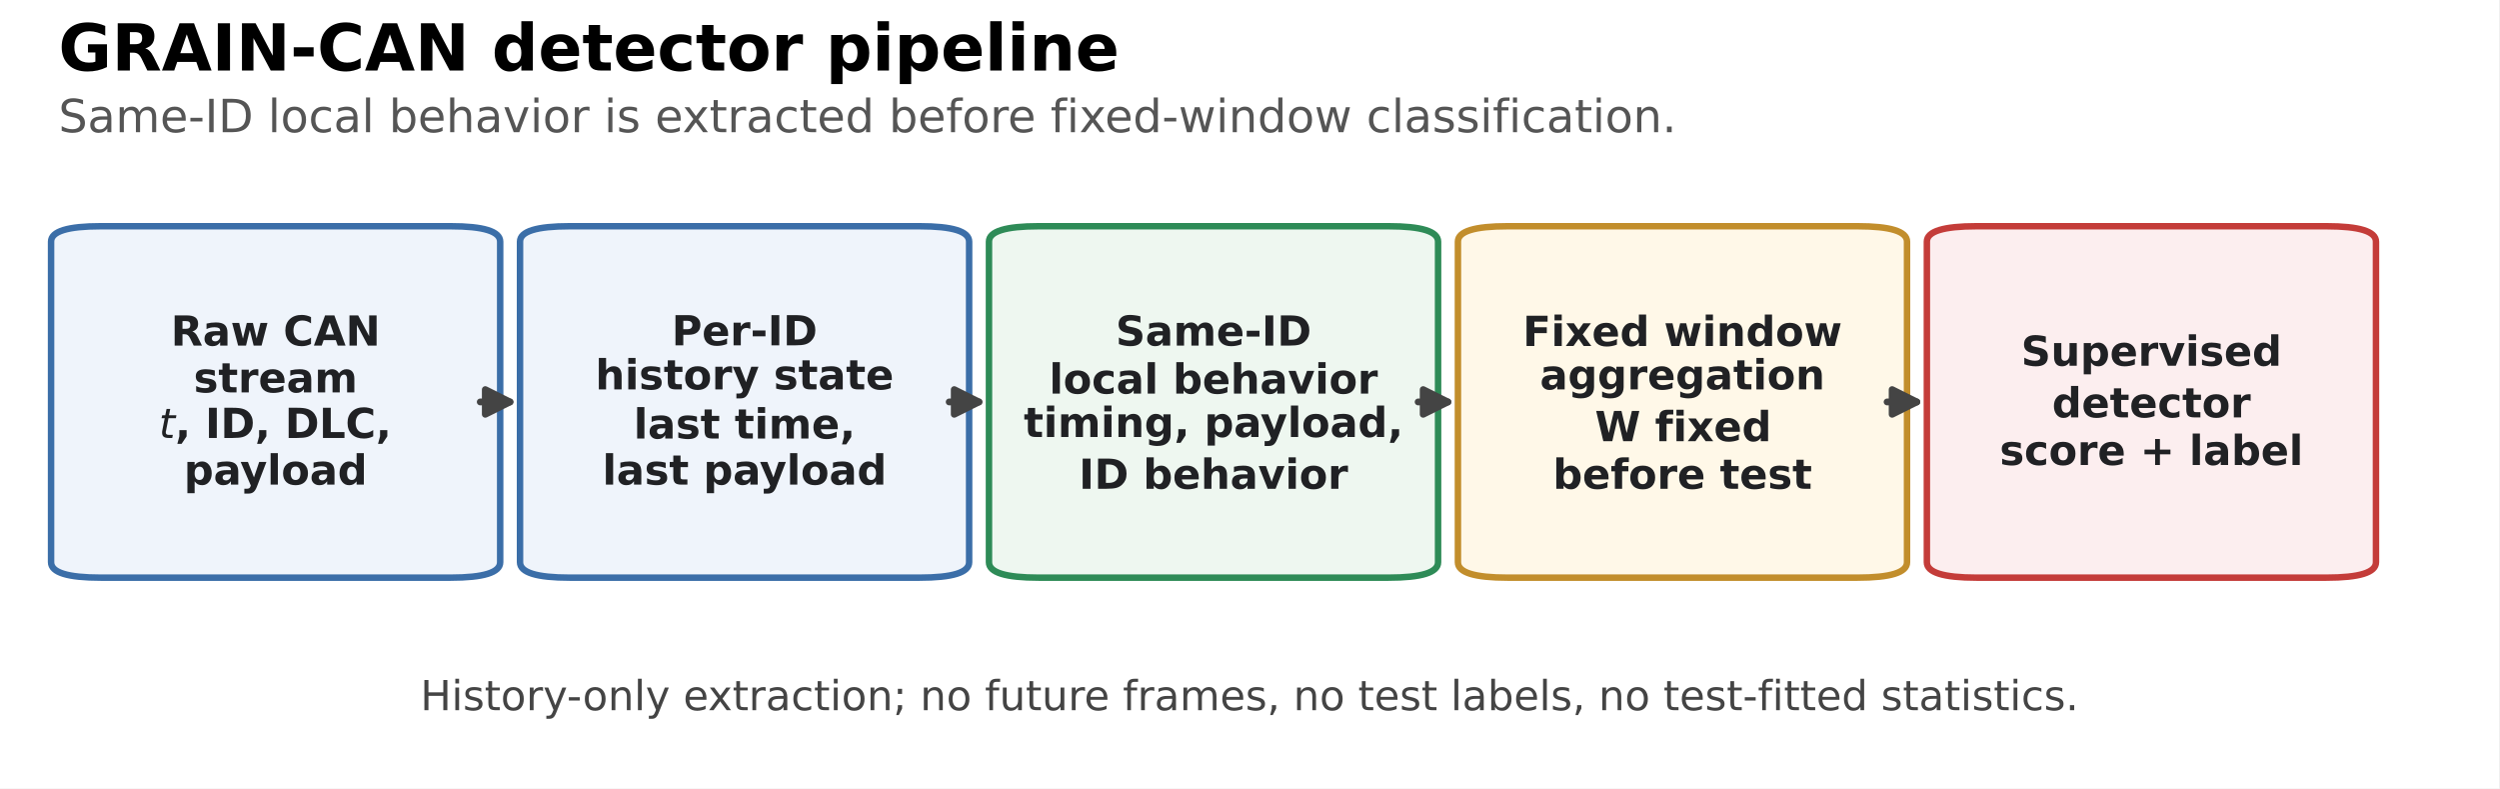
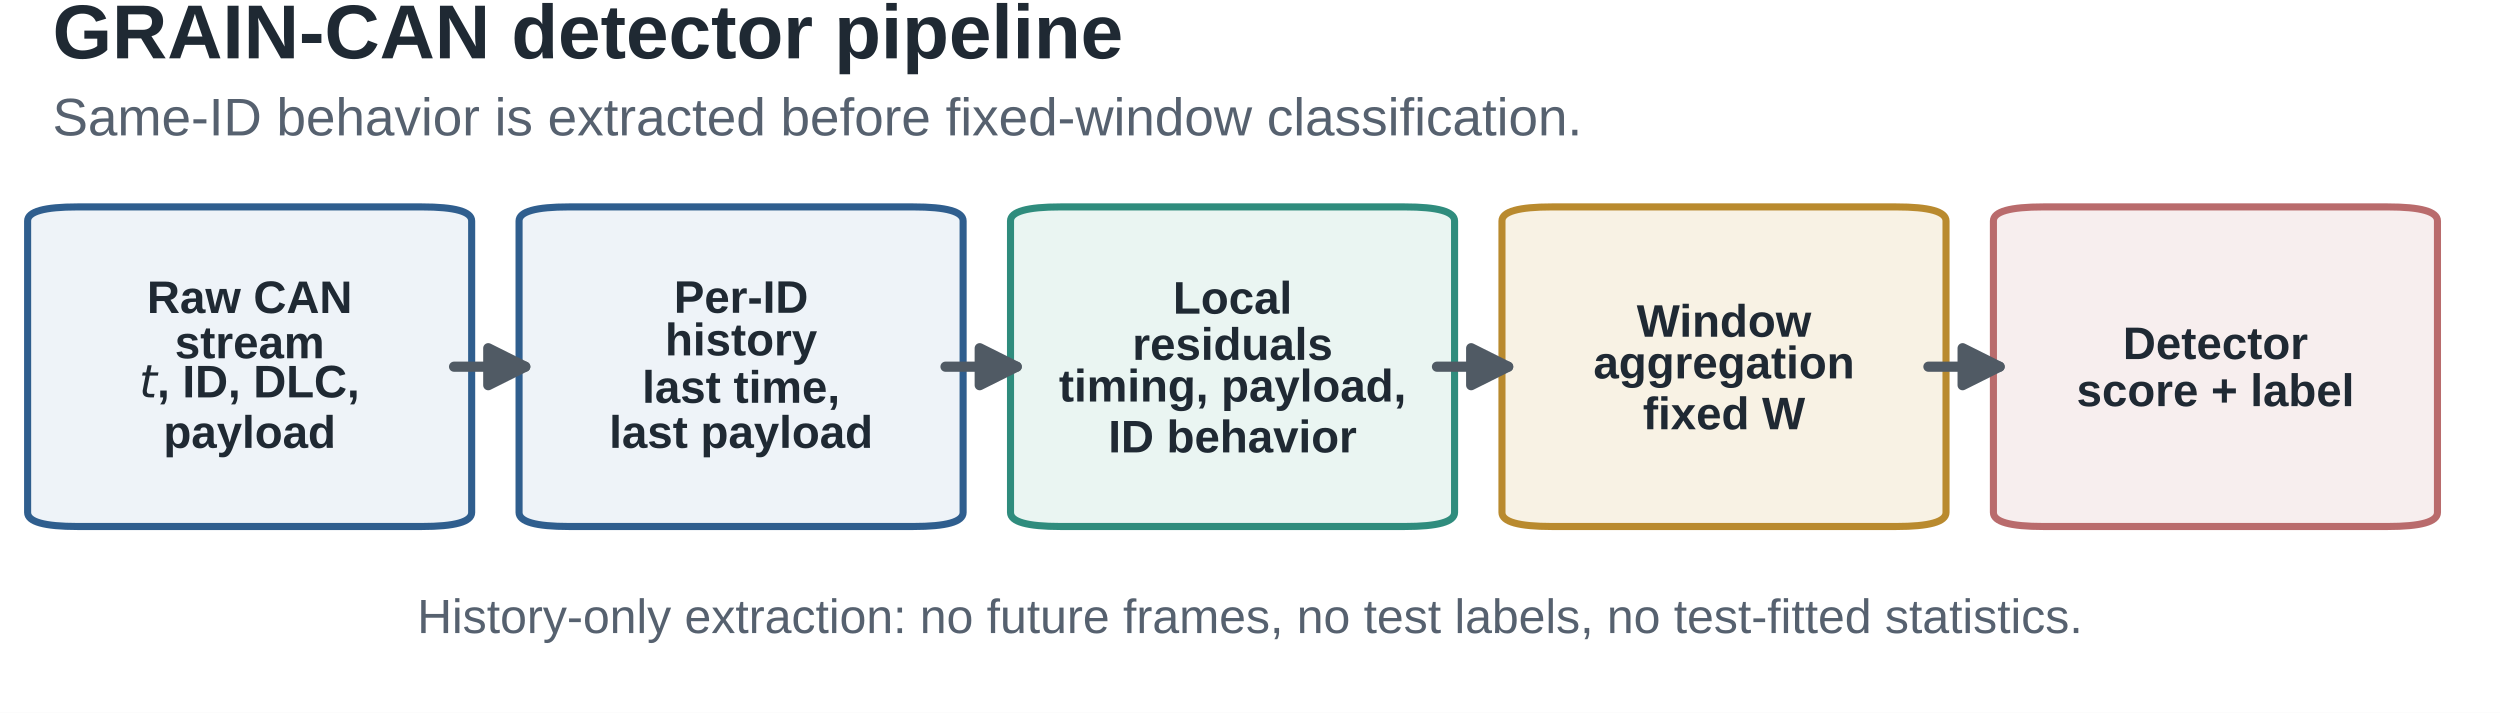
- <svg xmlns="http://www.w3.org/2000/svg" width="404.64pt" height="127.62pt" viewBox="0 0 404.64 127.62" version="1.1">
+ <svg xmlns="http://www.w3.org/2000/svg" width="405.414pt" height="115.588pt" viewBox="0 0 405.414 115.588" version="1.1">
  <defs>
    <style type="text/css">*{stroke-linejoin: round; stroke-linecap: butt}</style>
  </defs>
  <g id="figure_1">
    <g id="patch_1">
-       <path d="M 0 127.62  L 404.64 127.62  L 404.64 0  L 0 0  z " style="fill: #ffffff" />
+       <path d="M 0 115.588  L 405.414 115.588  L 405.414 -0  L 0 -0  z " style="fill: #ffffff" />
    </g>
    <g id="axes_1">
      <g id="patch_2">
-         <path d="M 16.305 93.498  L 72.953 93.498  Q 80.988 93.498 80.988 91.003  L 80.988 39.111  Q 80.988 36.617 72.953 36.617  L 16.305 36.617  Q 8.27 36.617 8.27 39.111  L 8.27 91.003  Q 8.27 93.498 16.305 93.498  z " clip-path="url(#p9f63f83781)" style="fill: #eff4fb; stroke: #3b6ea8; stroke-width: 1.05; stroke-linejoin: miter" />
+         <path d="M 12.569 85.379  L 68.396 85.379  Q 76.487 85.379 76.487 83.106  L 76.487 35.827  Q 76.487 33.554 68.396 33.554  L 12.569 33.554  Q 4.478 33.554 4.478 35.827  L 4.478 83.106  Q 4.478 85.379 12.569 85.379  z " clip-path="url(#pc13660012f)" style="fill: #eef3f8; stroke: #2f5e8e; stroke-width: 1.15; stroke-linejoin: miter" />
      </g>
      <g id="patch_3">
-         <path d="M 92.238 93.498  L 148.886 93.498  Q 156.921 93.498 156.921 91.003  L 156.921 39.111  Q 156.921 36.617 148.886 36.617  L 92.238 36.617  Q 84.203 36.617 84.203 39.111  L 84.203 91.003  Q 84.203 93.498 92.238 93.498  z " clip-path="url(#p9f63f83781)" style="fill: #eff4fb; stroke: #3b6ea8; stroke-width: 1.05; stroke-linejoin: miter" />
+         <path d="M 92.265 85.379  L 148.093 85.379  Q 156.184 85.379 156.184 83.106  L 156.184 35.827  Q 156.184 33.554 148.093 33.554  L 92.265 33.554  Q 84.174 33.554 84.174 35.827  L 84.174 83.106  Q 84.174 85.379 92.265 85.379  z " clip-path="url(#pc13660012f)" style="fill: #eef3f8; stroke: #2f5e8e; stroke-width: 1.15; stroke-linejoin: miter" />
      </g>
      <g id="patch_4">
-         <path d="M 168.17 93.498  L 224.819 93.498  Q 232.854 93.498 232.854 91.003  L 232.854 39.111  Q 232.854 36.617 224.819 36.617  L 168.17 36.617  Q 160.135 36.617 160.135 39.111  L 160.135 91.003  Q 160.135 93.498 168.17 93.498  z " clip-path="url(#p9f63f83781)" style="fill: #eef7f0; stroke: #2e8b57; stroke-width: 1.05; stroke-linejoin: miter" />
+         <path d="M 171.961 85.379  L 227.789 85.379  Q 235.88 85.379 235.88 83.106  L 235.88 35.827  Q 235.88 33.554 227.789 33.554  L 171.961 33.554  Q 163.87 33.554 163.87 35.827  L 163.87 83.106  Q 163.87 85.379 171.961 85.379  z " clip-path="url(#pc13660012f)" style="fill: #eaf5f2; stroke: #2f8c7d; stroke-width: 1.15; stroke-linejoin: miter" />
      </g>
      <g id="patch_5">
-         <path d="M 244.103 93.498  L 300.751 93.498  Q 308.786 93.498 308.786 91.003  L 308.786 39.111  Q 308.786 36.617 300.751 36.617  L 244.103 36.617  Q 236.068 36.617 236.068 39.111  L 236.068 91.003  Q 236.068 93.498 244.103 93.498  z " clip-path="url(#p9f63f83781)" style="fill: #fff8e8; stroke: #c28e2c; stroke-width: 1.05; stroke-linejoin: miter" />
+         <path d="M 251.658 85.379  L 307.485 85.379  Q 315.576 85.379 315.576 83.106  L 315.576 35.827  Q 315.576 33.554 307.485 33.554  L 251.658 33.554  Q 243.567 33.554 243.567 35.827  L 243.567 83.106  Q 243.567 85.379 251.658 85.379  z " clip-path="url(#pc13660012f)" style="fill: #f8f2e4; stroke: #b98a2e; stroke-width: 1.15; stroke-linejoin: miter" />
      </g>
      <g id="patch_6">
-         <path d="M 320.036 93.498  L 376.684 93.498  Q 384.719 93.498 384.719 91.003  L 384.719 39.111  Q 384.719 36.617 376.684 36.617  L 320.036 36.617  Q 312 36.617 312 39.111  L 312 91.003  Q 312 93.498 320.036 93.498  z " clip-path="url(#p9f63f83781)" style="fill: #fceeef; stroke: #c43c39; stroke-width: 1.05; stroke-linejoin: miter" />
+         <path d="M 331.354 85.379  L 387.182 85.379  Q 395.273 85.379 395.273 83.106  L 395.273 35.827  Q 395.273 33.554 387.182 33.554  L 331.354 33.554  Q 323.263 33.554 323.263 35.827  L 323.263 83.106  Q 323.263 85.379 331.354 85.379  z " clip-path="url(#pc13660012f)" style="fill: #f7eeee; stroke: #b96b6c; stroke-width: 1.15; stroke-linejoin: miter" />
      </g>
      <g id="text_1">
-         <text style="font-weight: 700; font-size: 10.5px; font-family: 'DejaVu Sans'; text-anchor: start" x="9.475" y="11.419" transform="rotate(-0 9.4752 11.4192)">GRAIN-CAN detector pipeline</text>
+         <text style="font-weight: 700; font-size: 12.4px; font-family: 'Arial', 'Liberation Sans', 'DejaVu Sans', sans-serif; text-anchor: start; fill: #1f2933" x="8.523" y="9.46" transform="rotate(-0 8.523 9.459539)">GRAIN-CAN detector pipeline</text>
      </g>
      <g id="text_2">
-         <text style="font-size: 7.4px; font-family: 'DejaVu Sans'; text-anchor: start; fill: #555555" x="9.475" y="21.398" transform="rotate(-0 9.4752 21.3984)">Same-ID local behavior is extracted before fixed-window classification.</text>
+         <text style="font-size: 8.6px; font-family: 'Arial', 'Liberation Sans', 'DejaVu Sans', sans-serif; text-anchor: start; fill: #56616f" x="8.523" y="21.961" transform="rotate(-0 8.523 21.96126)">Same-ID behavior is extracted before fixed-window classification.</text>
      </g>
      <g id="text_3">
-         <text style="font-weight: 700; font-size: 6.7px; font-family: 'DejaVu Sans'; fill: #202124" transform="translate(27.67297 55.93859)">Raw CAN</text>
-         <text style="font-weight: 700; font-size: 6.7px; font-family: 'DejaVu Sans'; fill: #202124" transform="translate(31.35849 63.50959)">stream</text>
-         <g style="fill: #202124" transform="translate(25.7352 70.9199)">
+         <text style="font-weight: 700; font-size: 7.4px; font-family: 'Arial', 'Liberation Sans', 'DejaVu Sans', sans-serif; fill: #1f2933" transform="translate(23.83072 50.76318)">Raw CAN</text>
+         <text style="font-weight: 700; font-size: 7.4px; font-family: 'Arial', 'Liberation Sans', 'DejaVu Sans', sans-serif; fill: #1f2933" transform="translate(28.34761 58.09352)">stream</text>
+         <g style="fill: #1f2933" transform="translate(22.57445 65.25157)">
          <text>
-             <tspan x="0" y="-0.031" style="font-style: oblique; font-size: 6.7px; font-family: 'DejaVu Sans'; fill: #202124">t</tspan>
-             <tspan x="2.622" y="-0.031" style="font-weight: 700; font-size: 6.7px; font-family: 'DejaVu Sans'; fill: #202124">,</tspan>
-             <tspan x="5.163" y="-0.031" style="font-weight: 700; font-size: 6.7px; font-family: 'DejaVu Sans'; fill: #202124"> </tspan>
-             <tspan x="7.491" y="-0.031" style="font-weight: 700; font-size: 6.7px; font-family: 'DejaVu Sans'; fill: #202124">I</tspan>
-             <tspan x="9.979" y="-0.031" style="font-weight: 700; font-size: 6.7px; font-family: 'DejaVu Sans'; fill: #202124">D</tspan>
-             <tspan x="15.53" y="-0.031" style="font-weight: 700; font-size: 6.7px; font-family: 'DejaVu Sans'; fill: #202124">,</tspan>
-             <tspan x="18.071" y="-0.031" style="font-weight: 700; font-size: 6.7px; font-family: 'DejaVu Sans'; fill: #202124"> </tspan>
-             <tspan x="20.399" y="-0.031" style="font-weight: 700; font-size: 6.7px; font-family: 'DejaVu Sans'; fill: #202124">D</tspan>
-             <tspan x="25.95" y="-0.031" style="font-weight: 700; font-size: 6.7px; font-family: 'DejaVu Sans'; fill: #202124">L</tspan>
-             <tspan x="30.211" y="-0.031" style="font-weight: 700; font-size: 6.7px; font-family: 'DejaVu Sans'; fill: #202124">C</tspan>
-             <tspan x="35.119" y="-0.031" style="font-weight: 700; font-size: 6.7px; font-family: 'DejaVu Sans'; fill: #202124">,</tspan>
+             <tspan x="0" y="-0.812" style="font-style: oblique; font-size: 7.4px; font-family: 'DejaVu Sans'; fill: #1f2933">t</tspan>
+             <tspan x="2.898" y="-0.812" style="font-weight: 700; font-size: 7.4px; font-family: 'Liberation Sans'; fill: #1f2933">,</tspan>
+             <tspan x="4.951" y="-0.812" style="font-weight: 700; font-size: 7.4px; font-family: 'Liberation Sans'; fill: #1f2933"> </tspan>
+             <tspan x="7.005" y="-0.812" style="font-weight: 700; font-size: 7.4px; font-family: 'Liberation Sans'; fill: #1f2933">I</tspan>
+             <tspan x="9.058" y="-0.812" style="font-weight: 700; font-size: 7.4px; font-family: 'Liberation Sans'; fill: #1f2933">D</tspan>
+             <tspan x="14.395" y="-0.812" style="font-weight: 700; font-size: 7.4px; font-family: 'Liberation Sans'; fill: #1f2933">,</tspan>
+             <tspan x="16.449" y="-0.812" style="font-weight: 700; font-size: 7.4px; font-family: 'Liberation Sans'; fill: #1f2933"> </tspan>
+             <tspan x="18.502" y="-0.812" style="font-weight: 700; font-size: 7.4px; font-family: 'Liberation Sans'; fill: #1f2933">D</tspan>
+             <tspan x="23.839" y="-0.812" style="font-weight: 700; font-size: 7.4px; font-family: 'Liberation Sans'; fill: #1f2933">L</tspan>
+             <tspan x="28.354" y="-0.812" style="font-weight: 700; font-size: 7.4px; font-family: 'Liberation Sans'; fill: #1f2933">C</tspan>
+             <tspan x="33.691" y="-0.812" style="font-weight: 700; font-size: 7.4px; font-family: 'Liberation Sans'; fill: #1f2933">,</tspan>
          </text>
        </g>
-         <text style="font-weight: 700; font-size: 6.7px; font-family: 'DejaVu Sans'; fill: #202124" transform="translate(29.78137 78.43751)">payload</text>
+         <text style="font-weight: 700; font-size: 7.4px; font-family: 'Arial', 'Liberation Sans', 'DejaVu Sans', sans-serif; fill: #1f2933" transform="translate(26.50223 72.63047)">payload</text>
      </g>
      <g id="patch_7">
-         <path d="M 77.762 65.057  Q 80.786 65.057 82.58 65.057  " style="fill: none; stroke: #444444; stroke-width: 1.1; stroke-linecap: round" />
-         <path d="M 78.58 63.057  L 82.58 65.057  L 78.58 67.057  z " style="fill: #444444; stroke: #444444; stroke-width: 1.1; stroke-linecap: round" />
+         <path d="M 73.633 59.466  Q 80.329 59.466 85.18 59.466  " style="fill: none; stroke: #505a64; stroke-width: 1.65; stroke-linecap: round" />
+         <path d="M 79.18 56.466  L 85.18 59.466  L 79.18 62.466  z " style="fill: #505a64; stroke: #505a64; stroke-width: 1.65; stroke-linecap: round" />
      </g>
      <g id="text_4">
-         <text style="font-weight: 700; font-size: 6.7px; font-family: 'DejaVu Sans'; fill: #202124" transform="translate(108.7646 55.89463)">Per-ID</text>
-         <text style="font-weight: 700; font-size: 6.7px; font-family: 'DejaVu Sans'; fill: #202124" transform="translate(96.40101 63.02751)">history state</text>
-         <text style="font-weight: 700; font-size: 6.7px; font-family: 'DejaVu Sans'; fill: #202124" transform="translate(102.6064 70.97957)">last time,</text>
-         <text style="font-weight: 700; font-size: 6.7px; font-family: 'DejaVu Sans'; fill: #202124" transform="translate(97.54368 78.43751)">last payload</text>
+         <text style="font-weight: 700; font-size: 7.4px; font-family: 'Arial', 'Liberation Sans', 'DejaVu Sans', sans-serif; fill: #1f2933" transform="translate(109.2811 50.72503)">Per-ID</text>
+         <text style="font-weight: 700; font-size: 7.4px; font-family: 'Arial', 'Liberation Sans', 'DejaVu Sans', sans-serif; fill: #1f2933" transform="translate(107.8439 57.62986)">history</text>
+         <text style="font-weight: 700; font-size: 7.4px; font-family: 'Arial', 'Liberation Sans', 'DejaVu Sans', sans-serif; fill: #1f2933" transform="translate(104.1405 65.32499)">last time,</text>
+         <text style="font-weight: 700; font-size: 7.4px; font-family: 'Arial', 'Liberation Sans', 'DejaVu Sans', sans-serif; fill: #1f2933" transform="translate(98.79569 72.63047)">last payload</text>
      </g>
      <g id="patch_8">
-         <path d="M 153.694 65.057  Q 156.718 65.057 158.512 65.057  " style="fill: none; stroke: #444444; stroke-width: 1.1; stroke-linecap: round" />
-         <path d="M 154.512 63.057  L 158.512 65.057  L 154.512 67.057  z " style="fill: #444444; stroke: #444444; stroke-width: 1.1; stroke-linecap: round" />
+         <path d="M 153.329 59.466  Q 160.025 59.466 164.877 59.466  " style="fill: none; stroke: #505a64; stroke-width: 1.65; stroke-linecap: round" />
+         <path d="M 158.877 56.466  L 164.877 59.466  L 158.877 62.466  z " style="fill: #505a64; stroke: #505a64; stroke-width: 1.65; stroke-linecap: round" />
      </g>
      <g id="text_5">
-         <text style="font-weight: 700; font-size: 6.7px; font-family: 'DejaVu Sans'; fill: #202124" transform="translate(180.6406 55.93859)">Same-ID</text>
-         <text style="font-weight: 700; font-size: 6.7px; font-family: 'DejaVu Sans'; fill: #202124" transform="translate(169.8819 63.70274)">local behavior</text>
-         <text style="font-weight: 700; font-size: 6.7px; font-family: 'DejaVu Sans'; fill: #202124" transform="translate(165.764 70.73251)">timing, payload,</text>
-         <text style="font-weight: 700; font-size: 6.7px; font-family: 'DejaVu Sans'; fill: #202124" transform="translate(174.6996 79.11274)">ID behavior</text>
+         <text style="font-weight: 700; font-size: 7.4px; font-family: 'Arial', 'Liberation Sans', 'DejaVu Sans', sans-serif; fill: #1f2933" transform="translate(190.2124 50.86088)">Local</text>
+         <text style="font-weight: 700; font-size: 7.4px; font-family: 'Arial', 'Liberation Sans', 'DejaVu Sans', sans-serif; fill: #1f2933" transform="translate(183.6293 58.36119)">residuals</text>
+         <text style="font-weight: 700; font-size: 7.4px; font-family: 'Arial', 'Liberation Sans', 'DejaVu Sans', sans-serif; fill: #1f2933" transform="translate(171.7135 65.11398)">timing, payload,</text>
+         <text style="font-weight: 700; font-size: 7.4px; font-family: 'Arial', 'Liberation Sans', 'DejaVu Sans', sans-serif; fill: #1f2933" transform="translate(179.7269 73.3618)">ID behavior</text>
      </g>
      <g id="patch_9">
-         <path d="M 229.627 65.057  Q 232.651 65.057 234.445 65.057  " style="fill: none; stroke: #444444; stroke-width: 1.1; stroke-linecap: round" />
-         <path d="M 230.445 63.057  L 234.445 65.057  L 230.445 67.057  z " style="fill: #444444; stroke: #444444; stroke-width: 1.1; stroke-linecap: round" />
+         <path d="M 233.026 59.466  Q 239.722 59.466 244.573 59.466  " style="fill: none; stroke: #505a64; stroke-width: 1.65; stroke-linecap: round" />
+         <path d="M 238.573 56.466  L 244.573 59.466  L 238.573 62.466  z " style="fill: #505a64; stroke: #505a64; stroke-width: 1.65; stroke-linecap: round" />
      </g>
      <g id="text_6">
-         <text style="font-weight: 700; font-size: 6.7px; font-family: 'DejaVu Sans'; fill: #202124" transform="translate(246.5704 55.99774)">Fixed window</text>
-         <text style="font-weight: 700; font-size: 6.7px; font-family: 'DejaVu Sans'; fill: #202124" transform="translate(249.3519 63.02751)">aggregation</text>
-         <text style="font-weight: 700; font-size: 6.7px; font-family: 'DejaVu Sans'; fill: #202124" transform="translate(258.2519 71.40774)">W fixed</text>
-         <text style="font-weight: 700; font-size: 6.7px; font-family: 'DejaVu Sans'; fill: #202124" transform="translate(251.4394 79.11274)">before test</text>
+         <text style="font-weight: 700; font-size: 7.4px; font-family: 'Arial', 'Liberation Sans', 'DejaVu Sans', sans-serif; fill: #1f2933" transform="translate(265.4259 54.61104)">Window</text>
+         <text style="font-weight: 700; font-size: 7.4px; font-family: 'Arial', 'Liberation Sans', 'DejaVu Sans', sans-serif; fill: #1f2933" transform="translate(258.3994 61.36382)">aggregation</text>
+         <text style="font-weight: 700; font-size: 7.4px; font-family: 'Arial', 'Liberation Sans', 'DejaVu Sans', sans-serif; fill: #1f2933" transform="translate(266.4163 69.61165)">fixed W</text>
      </g>
      <g id="patch_10">
-         <path d="M 305.56 65.057  Q 308.583 65.057 310.377 65.057  " style="fill: none; stroke: #444444; stroke-width: 1.1; stroke-linecap: round" />
-         <path d="M 306.377 63.057  L 310.377 65.057  L 306.377 67.057  z " style="fill: #444444; stroke: #444444; stroke-width: 1.1; stroke-linecap: round" />
+         <path d="M 312.722 59.466  Q 319.418 59.466 324.269 59.466  " style="fill: none; stroke: #505a64; stroke-width: 1.65; stroke-linecap: round" />
+         <path d="M 318.269 56.466  L 324.269 59.466  L 318.269 62.466  z " style="fill: #505a64; stroke: #505a64; stroke-width: 1.65; stroke-linecap: round" />
      </g>
      <g id="text_7">
-         <text style="font-weight: 700; font-size: 6.7px; font-family: 'DejaVu Sans'; fill: #202124" transform="translate(327.2443 59.20118)">Supervised</text>
-         <text style="font-weight: 700; font-size: 6.7px; font-family: 'DejaVu Sans'; fill: #202124" transform="translate(332.2756 67.55524)">detector</text>
-         <text style="font-weight: 700; font-size: 6.7px; font-family: 'DejaVu Sans'; fill: #202124" transform="translate(323.787 75.26024)">score + label</text>
+         <text style="font-weight: 700; font-size: 7.4px; font-family: 'Arial', 'Liberation Sans', 'DejaVu Sans', sans-serif; fill: #1f2933" transform="translate(344.2591 58.22533)">Detector</text>
+         <text style="font-weight: 700; font-size: 7.4px; font-family: 'Arial', 'Liberation Sans', 'DejaVu Sans', sans-serif; fill: #1f2933" transform="translate(336.7476 65.86149)">score + label</text>
      </g>
      <g id="text_8">
-         <text style="font-size: 6.7px; font-family: 'DejaVu Sans'; text-anchor: middle; fill: #444444" x="202.32" y="114.953" transform="rotate(-0 202.32 114.9534)">History-only extraction; no future frames, no test labels, no test-fitted statistics.</text>
+         <text style="font-size: 7.8px; font-family: 'Arial', 'Liberation Sans', 'DejaVu Sans', sans-serif; text-anchor: middle; fill: #56616f" x="202.707" y="102.654" transform="rotate(-0 202.707 102.6542)">History-only extraction: no future frames, no test labels, no test-fitted statistics.</text>
      </g>
    </g>
  </g>
  <defs>
-     <clipPath id="p9f63f83781">
-       <rect x="1.44" y="1.44" width="401.76" height="124.74" />
+     <clipPath id="pc13660012f">
+       <rect x="0.432" y="1.504" width="404.55" height="113.652" />
    </clipPath>
  </defs>
</svg>
